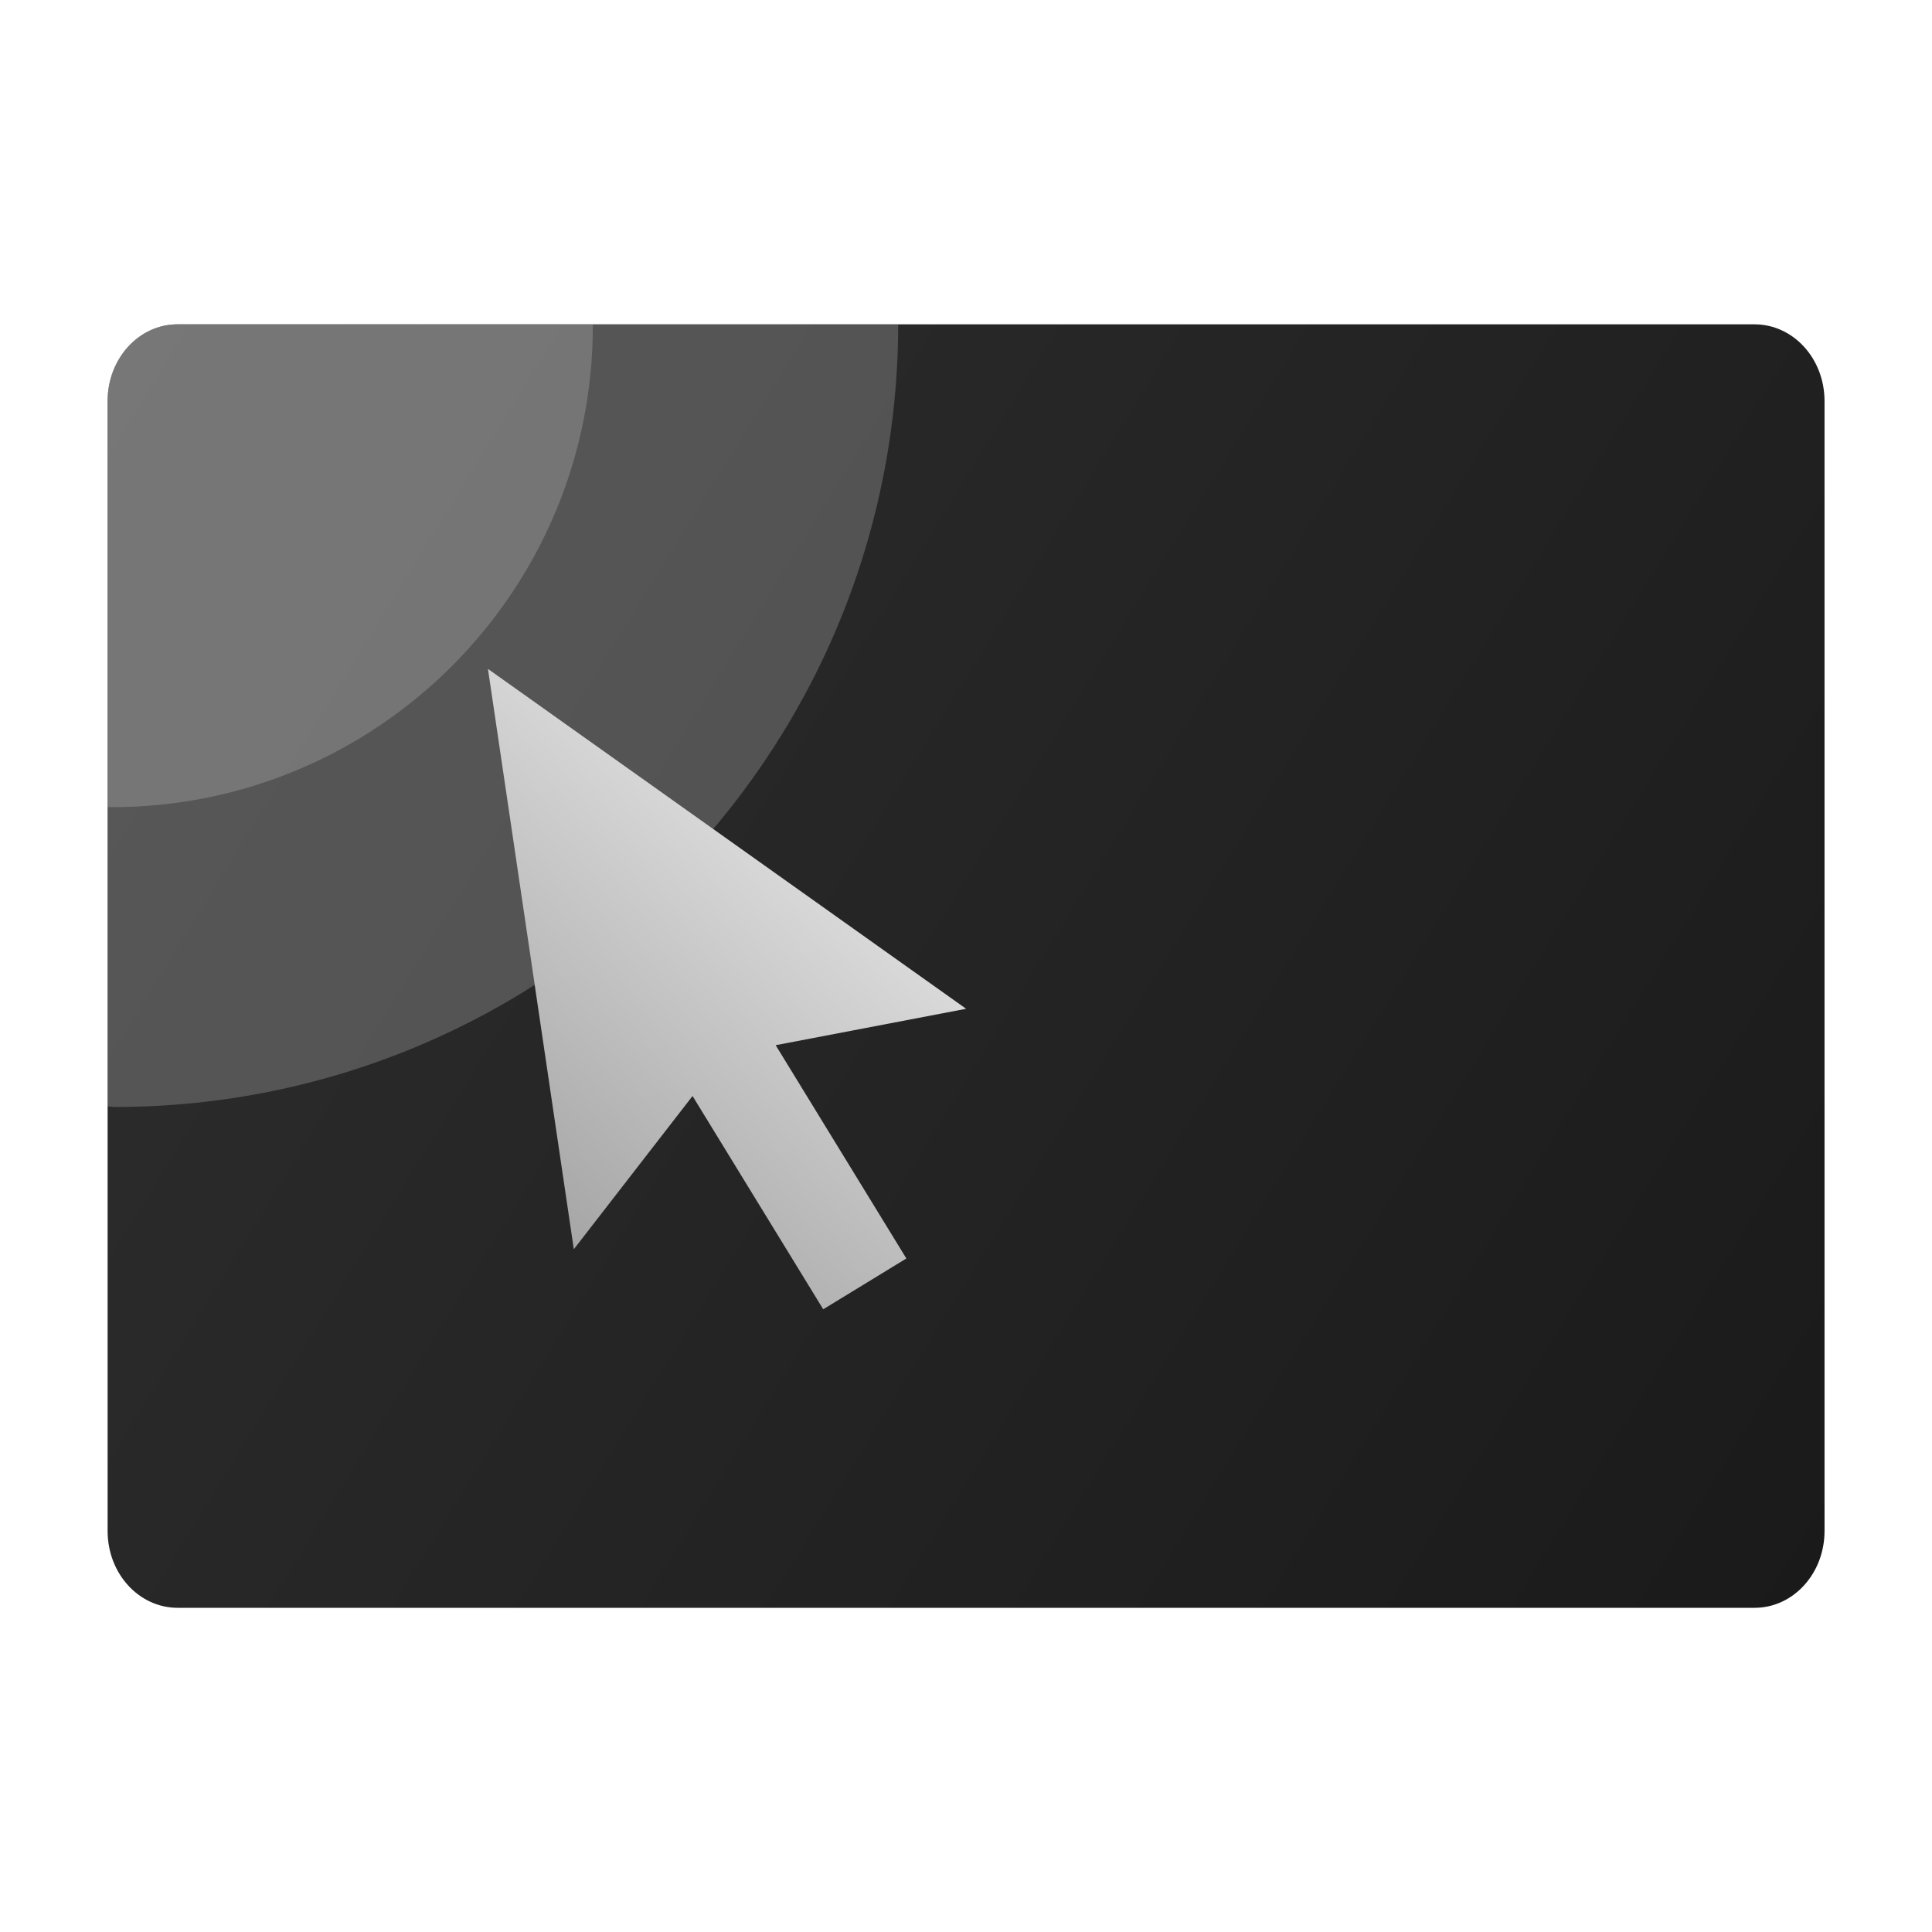
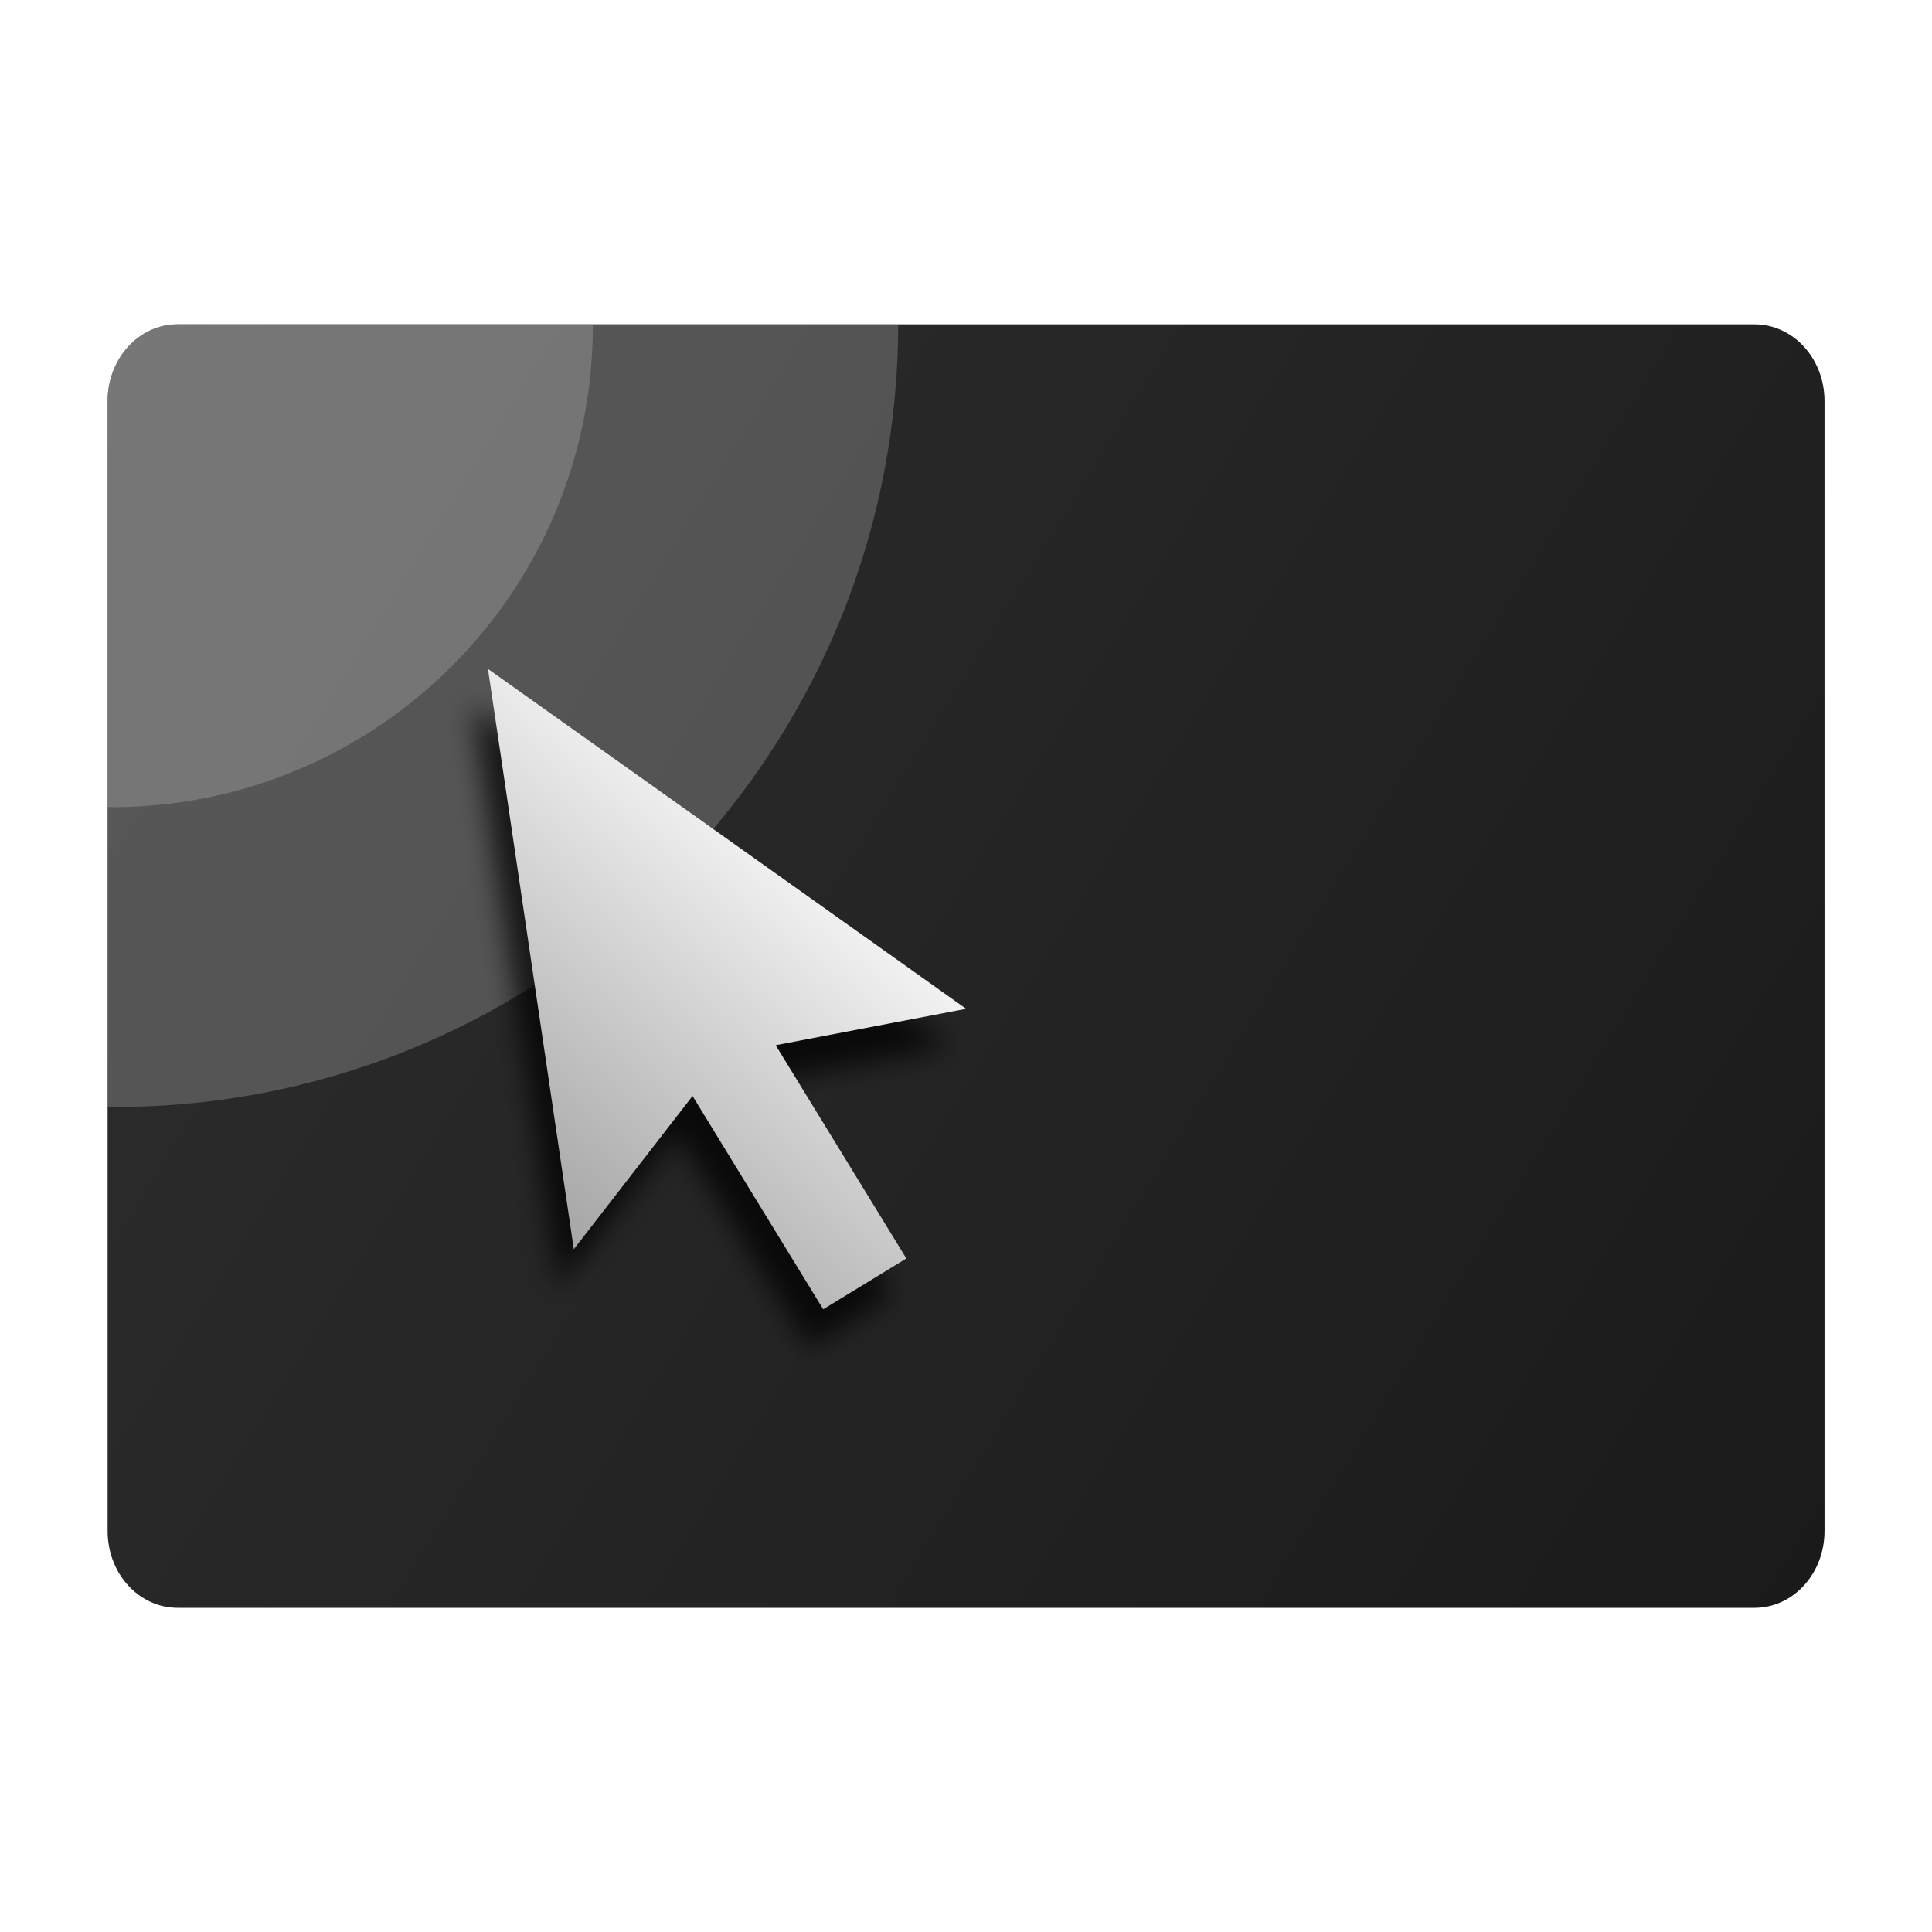
<svg xmlns="http://www.w3.org/2000/svg" xmlns:xlink="http://www.w3.org/1999/xlink" width="512" height="512" viewBox="0 0 7.111 7.111" version="1.1" id="svg1" xml:space="preserve">
  <defs id="defs1">
    <linearGradient id="linearGradient15">
      <stop style="stop-color:#a6a6a6;stop-opacity:1;" offset="0" id="stop15" />
-       <stop style="stop-color:#d9d9d9;stop-opacity:1;" offset="1" id="stop16" />
+       <stop style="stop-color:#b2b2b2;stop-opacity:1;" offset="0.17" id="stop4" />
+       <stop style="stop-color:#f2f2f2;stop-opacity:1;" offset="1" id="stop16" />
    </linearGradient>
    <linearGradient id="linearGradient2">
      <stop style="stop-color:#2e2e2e;stop-opacity:1;" offset="0" id="stop2" />
      <stop style="stop-color:#1a1a1a;stop-opacity:1;" offset="1" id="stop3" />
    </linearGradient>
    <linearGradient xlink:href="#linearGradient2" id="linearGradient3" x1="0.728" y1="1.34" x2="6.591" y2="5.307" gradientUnits="userSpaceOnUse" />
    <linearGradient xlink:href="#linearGradient15" id="linearGradient16" x1="2.375" y1="4.229" x2="2.991" y2="3.472" gradientUnits="userSpaceOnUse" gradientTransform="matrix(1.630349,0,0,1.630349,-1.759779,-2.312826)" />
+     <filter style="color-interpolation-filters:sRGB" id="filter4" x="-0.068" y="-0.051" width="1.136" height="1.101">
+       <feGaussianBlur stdDeviation="0.05" id="feGaussianBlur4" />
+     </filter>
  </defs>
  <g id="layer1" style="display:inline">
    <path style="display:inline;fill:url(#linearGradient3);stroke:none;stroke-width:0.208;stroke-dasharray:none;stroke-opacity:1" id="rect1" width="5.907" height="4.026" x="0.693" y="1.287" ry="0.241" transform="matrix(1.06981,0,0,1.173387,-0.3452917,-0.3164111)" d="M 0.934,1.287 H 6.359 c 0.133,0 0.241,0.107 0.241,0.241 v 3.544 c 0,0.133 -0.107,0.241 -0.241,0.241 H 0.934 c -0.133,0 -0.241,-0.107 -0.241,-0.241 V 1.528 c 0,-0.133 0.107,-0.241 0.241,-0.241 z" />
    <path id="rect1-3" style="display:inline;fill:#a6a6a6;fill-opacity:0.35;stroke:none;stroke-width:0.208;stroke-dasharray:none;stroke-opacity:1" d="m 0.934,1.287 c -0.133,0 -0.241,0.107 -0.241,0.241 v 2.212 a 2.696,2.458 0 0 0 0.024,0.002 2.696,2.458 0 0 0 2.696,-2.454 z" transform="matrix(1.06981,0,0,1.173387,-0.3452917,-0.3164111)" />
    <path id="path3" style="fill:#a6a6a6;fill-opacity:0.4;stroke:none;stroke-width:0.315;stroke-dasharray:none;stroke-opacity:1" d="m 0.653,1.194 c -0.143,0 -0.257,0.126 -0.257,0.282 v 1.494 a 1.772,1.772 0 0 0 0.014,9.766e-4 1.772,1.772 0 0 0 1.772,-1.772 1.772,1.772 0 0 0 -1.356e-4,-0.006 z" />
+     <path id="path2" d="M 1.74,2.601 2.056,4.737 2.494,4.173 2.975,4.958 3.281,4.771 2.799,3.986 3.5,3.852 Z" style="display:inline;opacity:0.75;fill:#000000;fill-opacity:1;fill-rule:nonzero;stroke:none;stroke-width:0.086;stroke-linecap:round;stroke-linejoin:round;stroke-miterlimit:10;stroke-dasharray:none;stroke-opacity:1;filter:url(#filter4)" />
    <path id="path1" d="M 1.796,2.462 2.112,4.598 2.549,4.034 3.03,4.819 3.336,4.632 2.855,3.847 3.556,3.713 Z" style="display:inline;fill:url(#linearGradient16);fill-rule:nonzero;stroke:none;stroke-width:0.086;stroke-linecap:round;stroke-linejoin:round;stroke-miterlimit:10;stroke-dasharray:none;stroke-opacity:1" />
  </g>
</svg>
